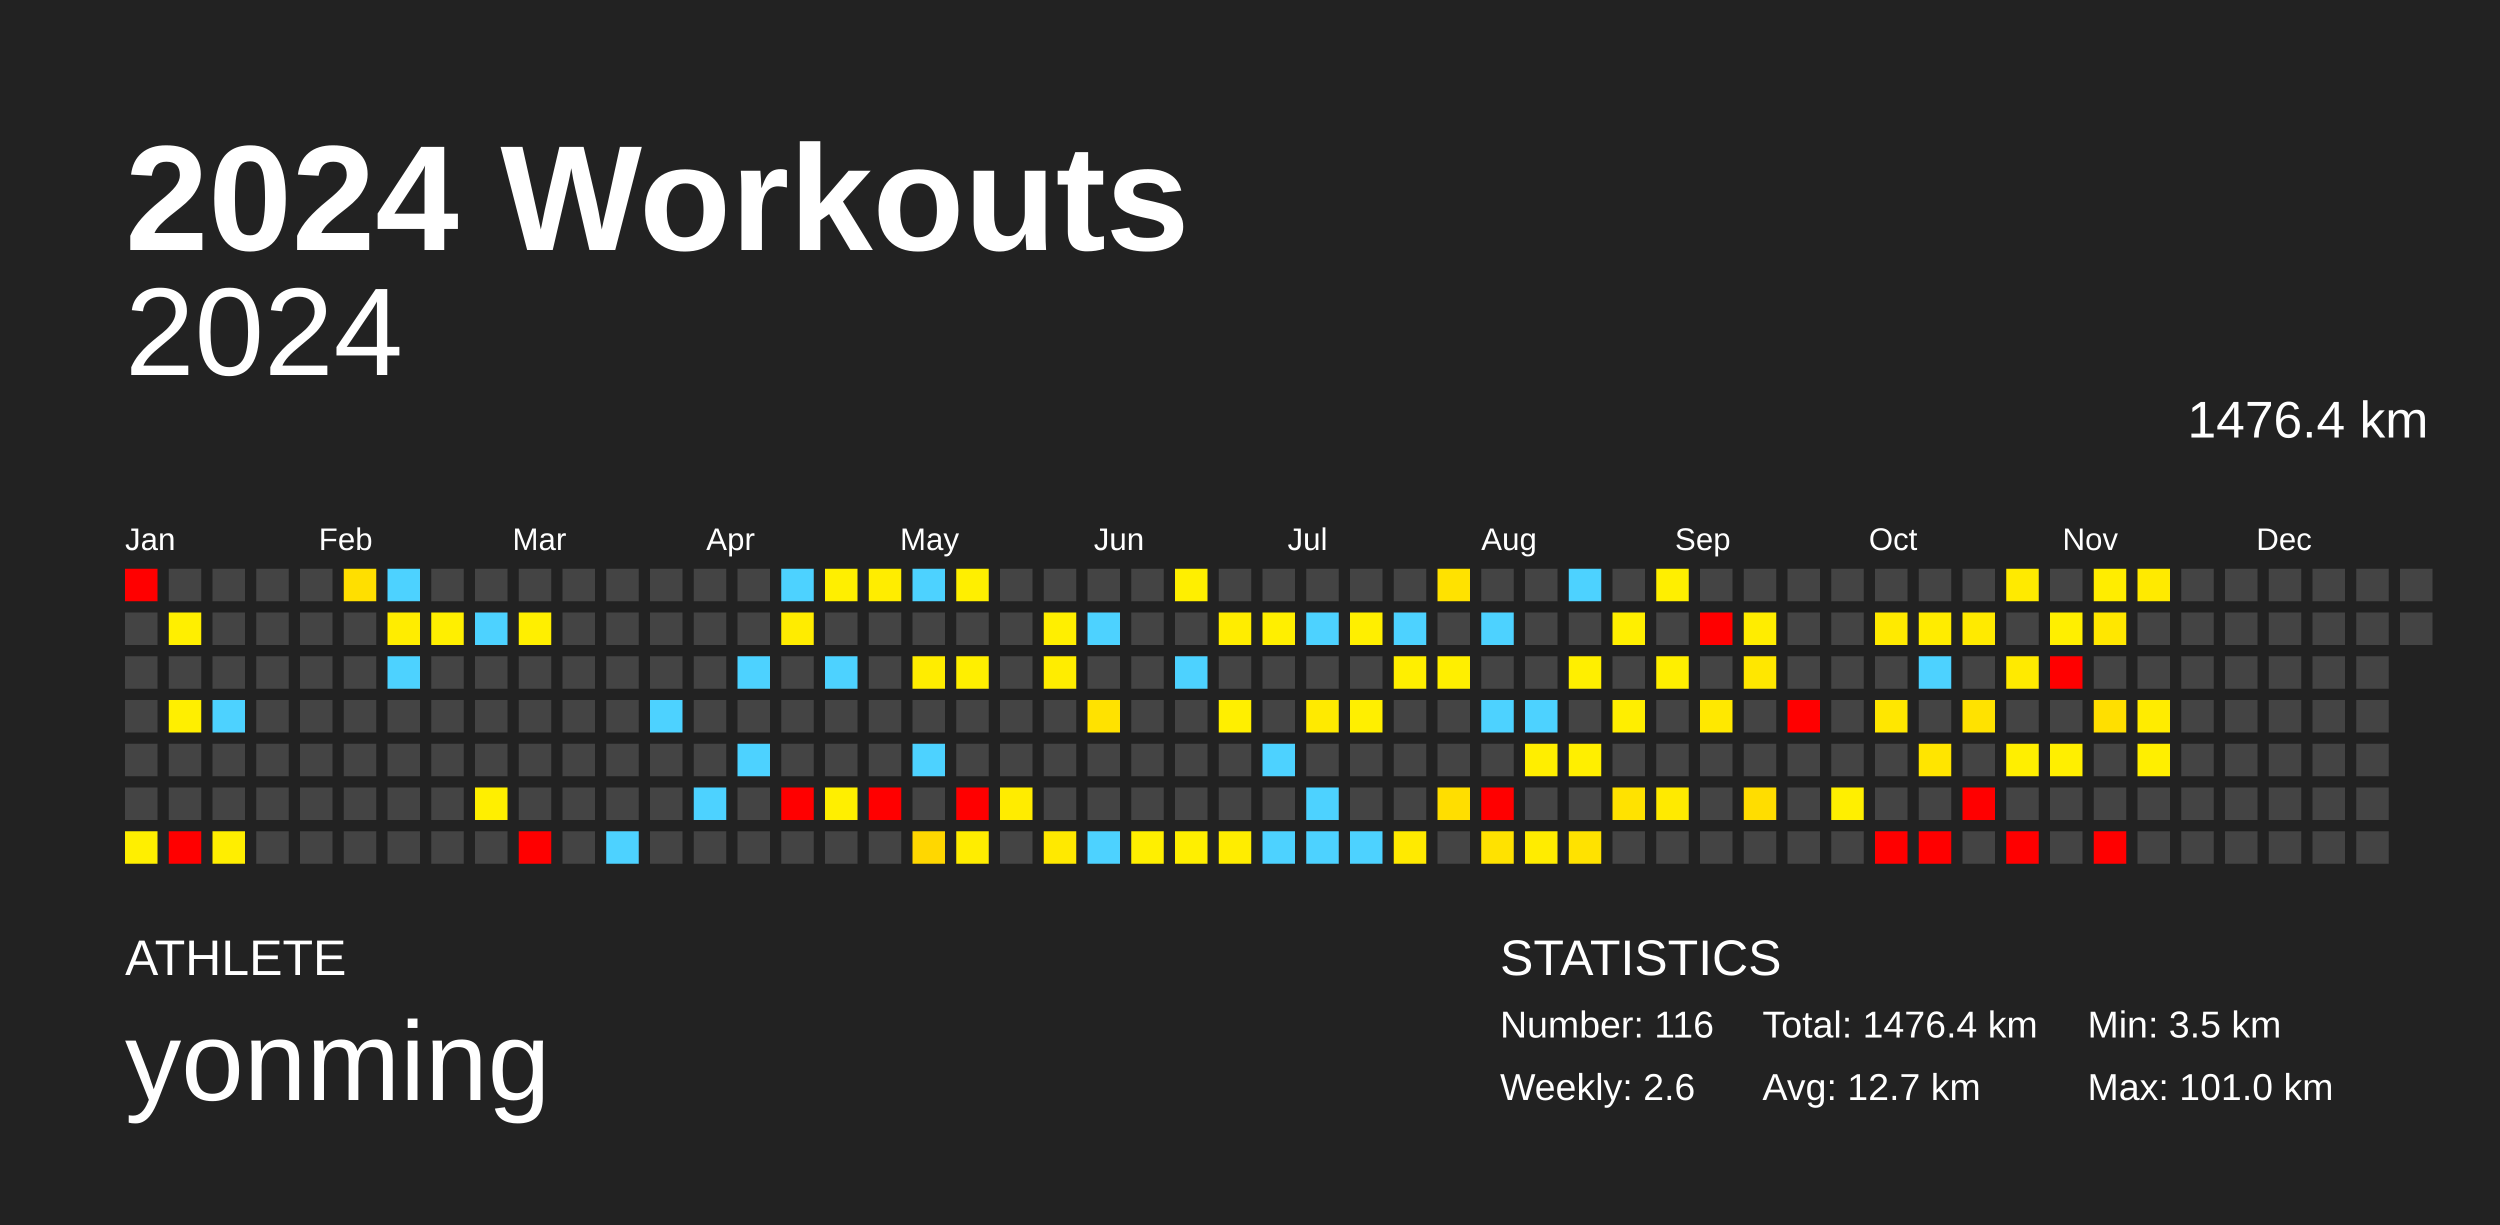
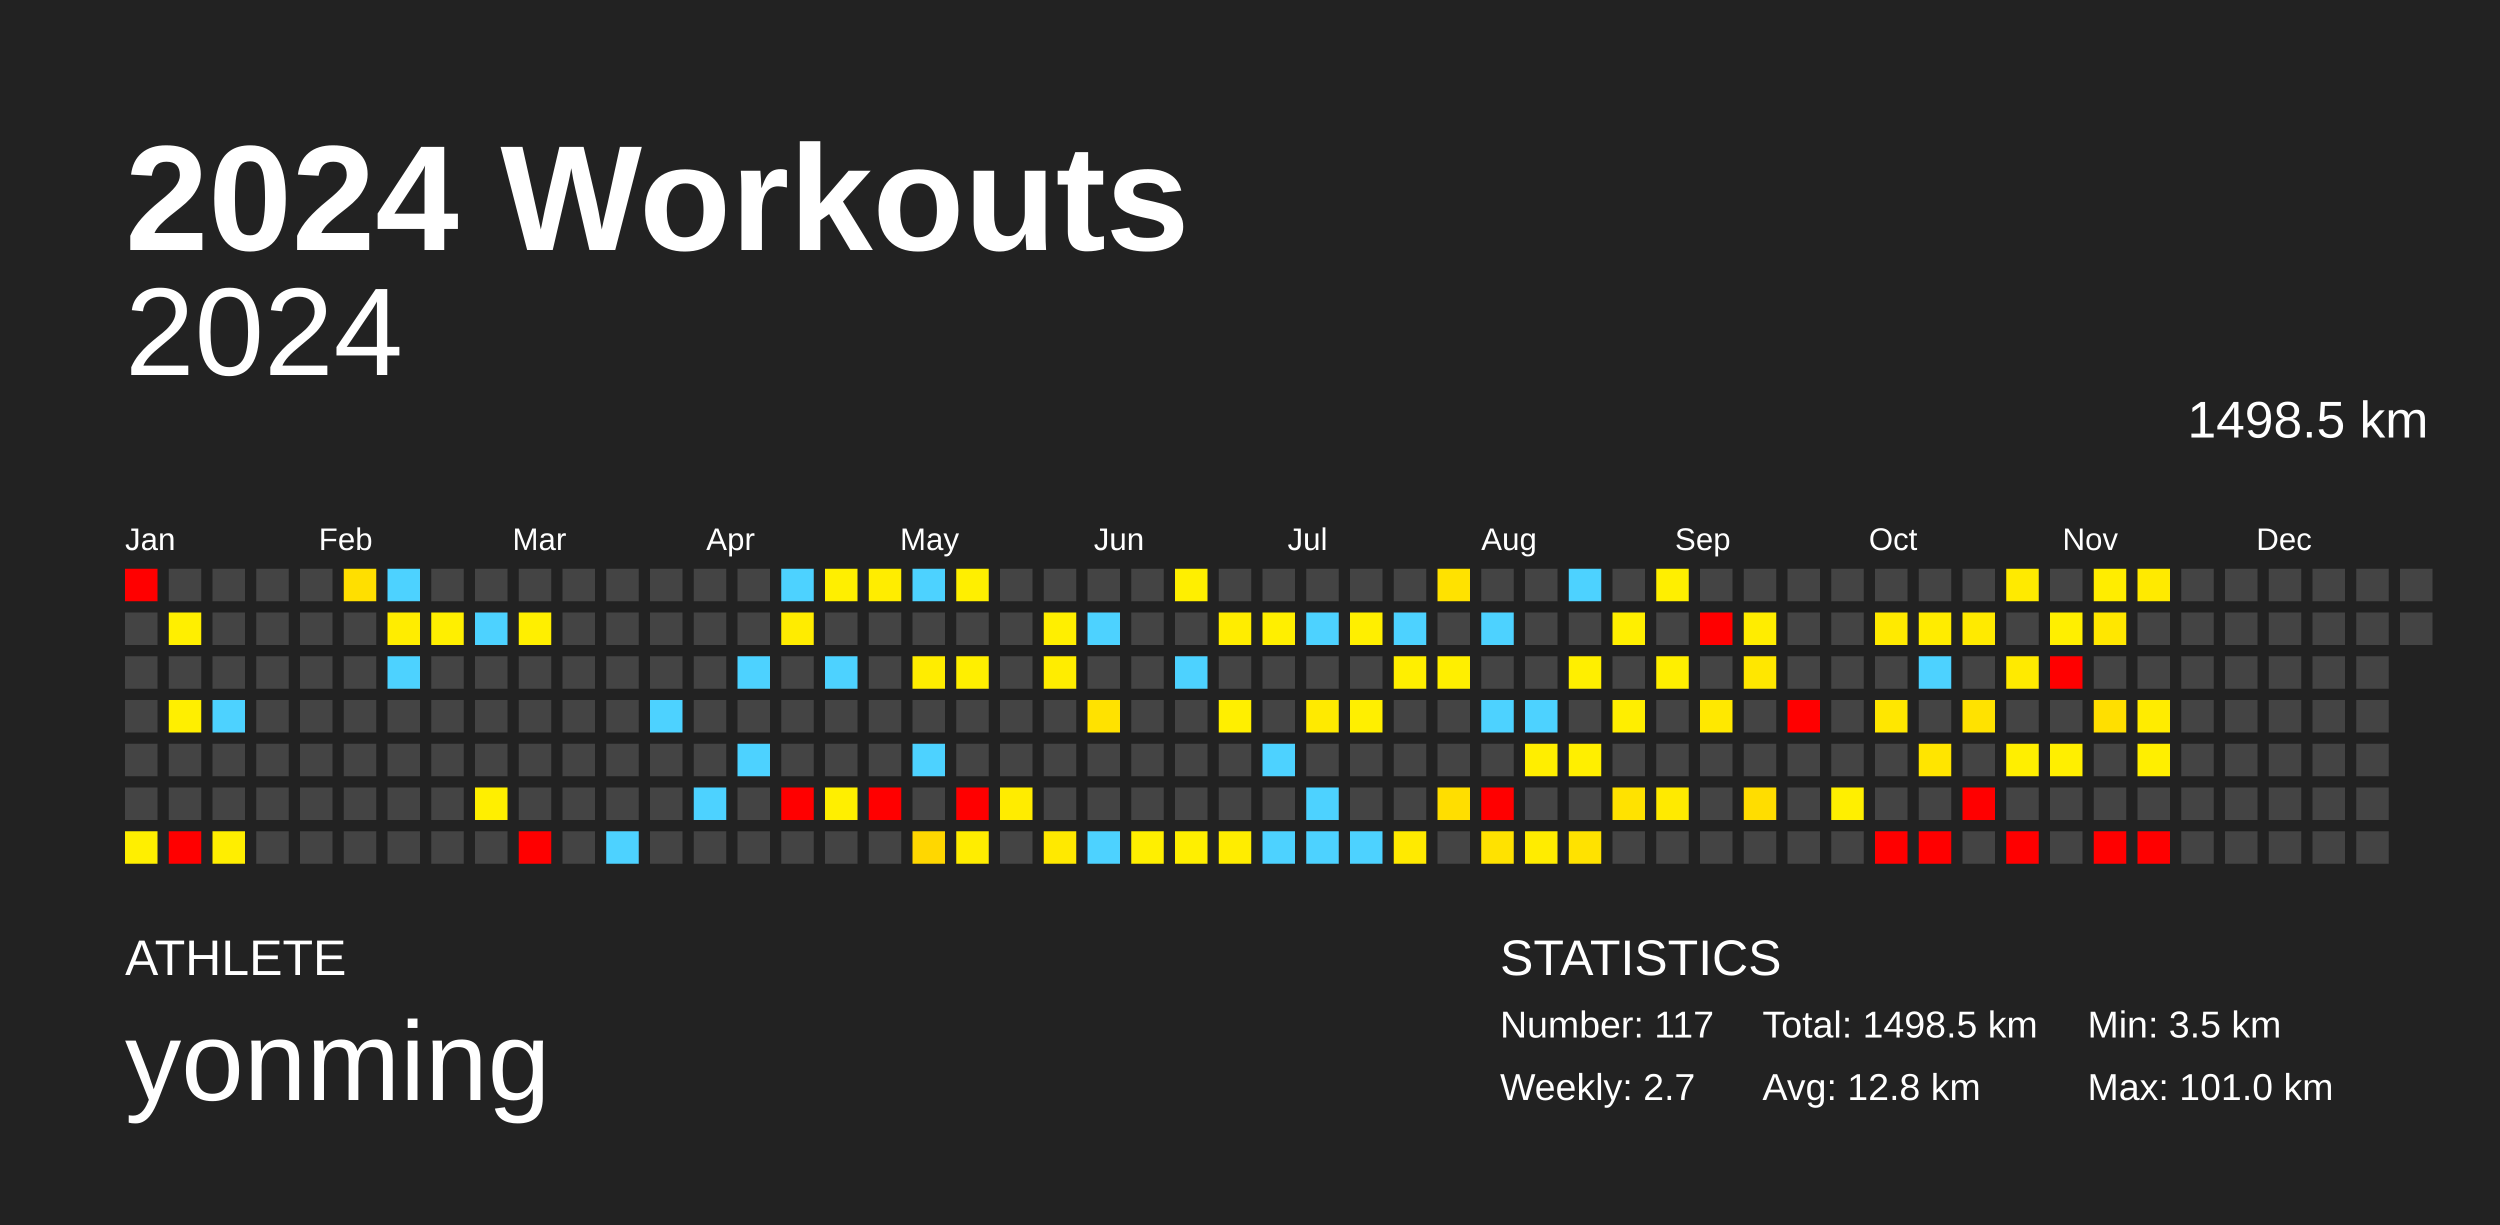
<svg xmlns="http://www.w3.org/2000/svg" baseProfile="full" height="98mm" version="1.1" viewBox="0,0,200,98" width="200mm">
  <defs />
  <rect fill="#222222" height="98" width="200" x="0" y="0" />
  <text fill="#FFFFFF" style="font-size:12px; font-family:Arial; font-weight:bold;" x="10" y="20">2024 Workouts</text>
  <text fill="#FFFFFF" style="font-size:4px; font-family:Arial" x="10" y="78">ATHLETE</text>
  <text fill="#FFFFFF" style="font-size:9px; font-family:Arial" x="10" y="88">yonming</text>
  <text fill="#FFFFFF" style="font-size:4px; font-family:Arial" x="120" y="78">STATISTICS</text>
-   <text fill="#FFFFFF" style="font-size:3px; font-family:Arial" x="120" y="83">Number: 116</text>
-   <text fill="#FFFFFF" style="font-size:3px; font-family:Arial" x="120" y="88">Weekly: 2.6</text>
-   <text fill="#FFFFFF" style="font-size:3px; font-family:Arial" x="141" y="83">Total: 1476.4 km</text>
-   <text fill="#FFFFFF" style="font-size:3px; font-family:Arial" x="141" y="88">Avg: 12.7 km</text>
+   <text fill="#FFFFFF" style="font-size:3px; font-family:Arial" x="120" y="83">Number: 117</text>
+   <text fill="#FFFFFF" style="font-size:3px; font-family:Arial" x="120" y="88">Weekly: 2.7</text>
+   <text fill="#FFFFFF" style="font-size:3px; font-family:Arial" x="141" y="83">Total: 1498.5 km</text>
+   <text fill="#FFFFFF" style="font-size:3px; font-family:Arial" x="141" y="88">Avg: 12.8 km</text>
  <text fill="#FFFFFF" style="font-size:3px; font-family:Arial" x="167" y="83">Min: 3.5 km</text>
  <text fill="#FFFFFF" style="font-size:3px; font-family:Arial" x="167" y="88">Max: 101.0 km</text>
  <text alignment-baseline="hanging" fill="#FFFFFF" style="font-size:10.0px; font-family:Arial;" x="10" y="30">2024</text>
-   <text alignment-baseline="hanging" fill="#FFFFFF" style="font-size:4.125px; font-family:Arial;" x="175" y="35">1476.4 km</text>
+   <text alignment-baseline="hanging" fill="#FFFFFF" style="font-size:4.125px; font-family:Arial;" x="175" y="35">1498.5 km</text>
  <text fill="#FFFFFF" style="font-size:2.5px; font-family:Arial" x="10.0" y="44">Jan</text>
  <text fill="#FFFFFF" style="font-size:2.5px; font-family:Arial" x="25.5" y="44">Feb</text>
  <text fill="#FFFFFF" style="font-size:2.5px; font-family:Arial" x="41.0" y="44">Mar</text>
  <text fill="#FFFFFF" style="font-size:2.5px; font-family:Arial" x="56.5" y="44">Apr</text>
  <text fill="#FFFFFF" style="font-size:2.5px; font-family:Arial" x="72.0" y="44">May</text>
  <text fill="#FFFFFF" style="font-size:2.5px; font-family:Arial" x="87.5" y="44">Jun</text>
  <text fill="#FFFFFF" style="font-size:2.5px; font-family:Arial" x="103.0" y="44">Jul</text>
  <text fill="#FFFFFF" style="font-size:2.5px; font-family:Arial" x="118.5" y="44">Aug</text>
  <text fill="#FFFFFF" style="font-size:2.5px; font-family:Arial" x="134.0" y="44">Sep</text>
  <text fill="#FFFFFF" style="font-size:2.5px; font-family:Arial" x="149.5" y="44">Oct</text>
  <text fill="#FFFFFF" style="font-size:2.5px; font-family:Arial" x="165.0" y="44">Nov</text>
  <text fill="#FFFFFF" style="font-size:2.5px; font-family:Arial" x="180.5" y="44">Dec</text>
  <rect fill="red" height="2.6" width="2.6" x="10.0" y="45.5" />
  <rect fill="#444444" height="2.6" width="2.6" x="10.0" y="49.0" />
  <rect fill="#444444" height="2.6" width="2.6" x="10.0" y="52.5" />
  <rect fill="#444444" height="2.6" width="2.6" x="10.0" y="56.0" />
  <rect fill="#444444" height="2.6" width="2.6" x="10.0" y="59.5" />
  <rect fill="#444444" height="2.6" width="2.6" x="10.0" y="63.0" />
  <rect fill="#ffef00" height="2.6" width="2.6" x="10.0" y="66.5" />
  <rect fill="#444444" height="2.6" width="2.6" x="13.5" y="45.5" />
  <rect fill="#ffef00" height="2.6" width="2.6" x="13.5" y="49.0" />
  <rect fill="#444444" height="2.6" width="2.6" x="13.5" y="52.5" />
  <rect fill="#ffef00" height="2.6" width="2.6" x="13.5" y="56.0" />
  <rect fill="#444444" height="2.6" width="2.6" x="13.5" y="59.5" />
  <rect fill="#444444" height="2.6" width="2.6" x="13.5" y="63.0" />
  <rect fill="red" height="2.6" width="2.6" x="13.5" y="66.5" />
  <rect fill="#444444" height="2.6" width="2.6" x="17.0" y="45.5" />
  <rect fill="#444444" height="2.6" width="2.6" x="17.0" y="49.0" />
  <rect fill="#444444" height="2.6" width="2.6" x="17.0" y="52.5" />
  <rect fill="#4dd2ff" height="2.6" width="2.6" x="17.0" y="56.0" />
  <rect fill="#444444" height="2.6" width="2.6" x="17.0" y="59.5" />
  <rect fill="#444444" height="2.6" width="2.6" x="17.0" y="63.0" />
  <rect fill="#ffee00" height="2.6" width="2.6" x="17.0" y="66.5" />
  <rect fill="#444444" height="2.6" width="2.6" x="20.5" y="45.5" />
  <rect fill="#444444" height="2.6" width="2.6" x="20.5" y="49.0" />
  <rect fill="#444444" height="2.6" width="2.6" x="20.5" y="52.5" />
  <rect fill="#444444" height="2.6" width="2.6" x="20.5" y="56.0" />
  <rect fill="#444444" height="2.6" width="2.6" x="20.5" y="59.5" />
  <rect fill="#444444" height="2.6" width="2.6" x="20.5" y="63.0" />
  <rect fill="#444444" height="2.6" width="2.6" x="20.5" y="66.5" />
  <rect fill="#444444" height="2.6" width="2.6" x="24.0" y="45.5" />
  <rect fill="#444444" height="2.6" width="2.6" x="24.0" y="49.0" />
  <rect fill="#444444" height="2.6" width="2.6" x="24.0" y="52.5" />
  <rect fill="#444444" height="2.6" width="2.6" x="24.0" y="56.0" />
  <rect fill="#444444" height="2.6" width="2.6" x="24.0" y="59.5" />
  <rect fill="#444444" height="2.6" width="2.6" x="24.0" y="63.0" />
  <rect fill="#444444" height="2.6" width="2.6" x="24.0" y="66.5" />
  <rect fill="#ffdf00" height="2.6" width="2.6" x="27.5" y="45.5" />
  <rect fill="#444444" height="2.6" width="2.6" x="27.5" y="49.0" />
  <rect fill="#444444" height="2.6" width="2.6" x="27.5" y="52.5" />
  <rect fill="#444444" height="2.6" width="2.6" x="27.5" y="56.0" />
  <rect fill="#444444" height="2.6" width="2.6" x="27.5" y="59.5" />
  <rect fill="#444444" height="2.6" width="2.6" x="27.5" y="63.0" />
  <rect fill="#444444" height="2.6" width="2.6" x="27.5" y="66.5" />
  <rect fill="#4dd2ff" height="2.6" width="2.6" x="31.0" y="45.5" />
  <rect fill="#ffed00" height="2.6" width="2.6" x="31.0" y="49.0" />
  <rect fill="#4dd2ff" height="2.6" width="2.6" x="31.0" y="52.5" />
  <rect fill="#444444" height="2.6" width="2.6" x="31.0" y="56.0" />
  <rect fill="#444444" height="2.6" width="2.6" x="31.0" y="59.5" />
  <rect fill="#444444" height="2.6" width="2.6" x="31.0" y="63.0" />
  <rect fill="#444444" height="2.6" width="2.6" x="31.0" y="66.5" />
  <rect fill="#444444" height="2.6" width="2.6" x="34.5" y="45.5" />
  <rect fill="#ffef00" height="2.6" width="2.6" x="34.5" y="49.0" />
  <rect fill="#444444" height="2.6" width="2.6" x="34.5" y="52.5" />
  <rect fill="#444444" height="2.6" width="2.6" x="34.5" y="56.0" />
  <rect fill="#444444" height="2.6" width="2.6" x="34.5" y="59.5" />
  <rect fill="#444444" height="2.6" width="2.6" x="34.5" y="63.0" />
  <rect fill="#444444" height="2.6" width="2.6" x="34.5" y="66.5" />
  <rect fill="#444444" height="2.6" width="2.6" x="38.0" y="45.5" />
  <rect fill="#4dd2ff" height="2.6" width="2.6" x="38.0" y="49.0" />
  <rect fill="#444444" height="2.6" width="2.6" x="38.0" y="52.5" />
  <rect fill="#444444" height="2.6" width="2.6" x="38.0" y="56.0" />
  <rect fill="#444444" height="2.6" width="2.6" x="38.0" y="59.5" />
  <rect fill="#ffef00" height="2.6" width="2.6" x="38.0" y="63.0" />
  <rect fill="#444444" height="2.6" width="2.6" x="38.0" y="66.5" />
  <rect fill="#444444" height="2.6" width="2.6" x="41.5" y="45.5" />
  <rect fill="#ffef00" height="2.6" width="2.6" x="41.5" y="49.0" />
  <rect fill="#444444" height="2.6" width="2.6" x="41.5" y="52.5" />
  <rect fill="#444444" height="2.6" width="2.6" x="41.5" y="56.0" />
  <rect fill="#444444" height="2.6" width="2.6" x="41.5" y="59.5" />
  <rect fill="#444444" height="2.6" width="2.6" x="41.5" y="63.0" />
  <rect fill="red" height="2.6" width="2.6" x="41.5" y="66.5" />
  <rect fill="#444444" height="2.6" width="2.6" x="45.0" y="45.5" />
  <rect fill="#444444" height="2.6" width="2.6" x="45.0" y="49.0" />
  <rect fill="#444444" height="2.6" width="2.6" x="45.0" y="52.5" />
  <rect fill="#444444" height="2.6" width="2.6" x="45.0" y="56.0" />
  <rect fill="#444444" height="2.6" width="2.6" x="45.0" y="59.5" />
  <rect fill="#444444" height="2.6" width="2.6" x="45.0" y="63.0" />
  <rect fill="#444444" height="2.6" width="2.6" x="45.0" y="66.5" />
  <rect fill="#444444" height="2.6" width="2.6" x="48.5" y="45.5" />
  <rect fill="#444444" height="2.6" width="2.6" x="48.5" y="49.0" />
  <rect fill="#444444" height="2.6" width="2.6" x="48.5" y="52.5" />
  <rect fill="#444444" height="2.6" width="2.6" x="48.5" y="56.0" />
  <rect fill="#444444" height="2.6" width="2.6" x="48.5" y="59.5" />
  <rect fill="#444444" height="2.6" width="2.6" x="48.5" y="63.0" />
  <rect fill="#4dd2ff" height="2.6" width="2.6" x="48.5" y="66.5" />
  <rect fill="#444444" height="2.6" width="2.6" x="52.0" y="45.5" />
  <rect fill="#444444" height="2.6" width="2.6" x="52.0" y="49.0" />
  <rect fill="#444444" height="2.6" width="2.6" x="52.0" y="52.5" />
  <rect fill="#4dd2ff" height="2.6" width="2.6" x="52.0" y="56.0" />
  <rect fill="#444444" height="2.6" width="2.6" x="52.0" y="59.5" />
  <rect fill="#444444" height="2.6" width="2.6" x="52.0" y="63.0" />
  <rect fill="#444444" height="2.6" width="2.6" x="52.0" y="66.5" />
  <rect fill="#444444" height="2.6" width="2.6" x="55.5" y="45.5" />
  <rect fill="#444444" height="2.6" width="2.6" x="55.5" y="49.0" />
  <rect fill="#444444" height="2.6" width="2.6" x="55.5" y="52.5" />
  <rect fill="#444444" height="2.6" width="2.6" x="55.5" y="56.0" />
  <rect fill="#444444" height="2.6" width="2.6" x="55.5" y="59.5" />
  <rect fill="#4dd2ff" height="2.6" width="2.6" x="55.5" y="63.0" />
  <rect fill="#444444" height="2.6" width="2.6" x="55.5" y="66.5" />
  <rect fill="#444444" height="2.6" width="2.6" x="59.0" y="45.5" />
  <rect fill="#444444" height="2.6" width="2.6" x="59.0" y="49.0" />
  <rect fill="#4dd2ff" height="2.6" width="2.6" x="59.0" y="52.5" />
  <rect fill="#444444" height="2.6" width="2.6" x="59.0" y="56.0" />
  <rect fill="#4dd2ff" height="2.6" width="2.6" x="59.0" y="59.5" />
  <rect fill="#444444" height="2.6" width="2.6" x="59.0" y="63.0" />
  <rect fill="#444444" height="2.6" width="2.6" x="59.0" y="66.5" />
  <rect fill="#4dd2ff" height="2.6" width="2.6" x="62.5" y="45.5" />
  <rect fill="#ffec00" height="2.6" width="2.6" x="62.5" y="49.0" />
  <rect fill="#444444" height="2.6" width="2.6" x="62.5" y="52.5" />
  <rect fill="#444444" height="2.6" width="2.6" x="62.5" y="56.0" />
  <rect fill="#444444" height="2.6" width="2.6" x="62.5" y="59.5" />
  <rect fill="red" height="2.6" width="2.6" x="62.5" y="63.0" />
  <rect fill="#444444" height="2.6" width="2.6" x="62.5" y="66.5" />
  <rect fill="#ffef00" height="2.6" width="2.6" x="66.0" y="45.5" />
  <rect fill="#444444" height="2.6" width="2.6" x="66.0" y="49.0" />
  <rect fill="#4dd2ff" height="2.6" width="2.6" x="66.0" y="52.5" />
  <rect fill="#444444" height="2.6" width="2.6" x="66.0" y="56.0" />
  <rect fill="#444444" height="2.6" width="2.6" x="66.0" y="59.5" />
  <rect fill="#ffef00" height="2.6" width="2.6" x="66.0" y="63.0" />
  <rect fill="#444444" height="2.6" width="2.6" x="66.0" y="66.5" />
  <rect fill="#ffed00" height="2.6" width="2.6" x="69.5" y="45.5" />
  <rect fill="#444444" height="2.6" width="2.6" x="69.5" y="49.0" />
  <rect fill="#444444" height="2.6" width="2.6" x="69.5" y="52.5" />
  <rect fill="#444444" height="2.6" width="2.6" x="69.5" y="56.0" />
  <rect fill="#444444" height="2.6" width="2.6" x="69.5" y="59.5" />
  <rect fill="red" height="2.6" width="2.6" x="69.5" y="63.0" />
  <rect fill="#444444" height="2.6" width="2.6" x="69.5" y="66.5" />
  <rect fill="#4dd2ff" height="2.6" width="2.6" x="73.0" y="45.5" />
  <rect fill="#444444" height="2.6" width="2.6" x="73.0" y="49.0" />
  <rect fill="#ffed00" height="2.6" width="2.6" x="73.0" y="52.5" />
  <rect fill="#444444" height="2.6" width="2.6" x="73.0" y="56.0" />
  <rect fill="#4dd2ff" height="2.6" width="2.6" x="73.0" y="59.5" />
  <rect fill="#444444" height="2.6" width="2.6" x="73.0" y="63.0" />
  <rect fill="#ffd700" height="2.6" width="2.6" x="73.0" y="66.5" />
  <rect fill="#ffef00" height="2.6" width="2.6" x="76.5" y="45.5" />
  <rect fill="#444444" height="2.6" width="2.6" x="76.5" y="49.0" />
  <rect fill="#ffef00" height="2.6" width="2.6" x="76.5" y="52.5" />
  <rect fill="#444444" height="2.6" width="2.6" x="76.5" y="56.0" />
  <rect fill="#444444" height="2.6" width="2.6" x="76.5" y="59.5" />
  <rect fill="red" height="2.6" width="2.6" x="76.5" y="63.0" />
  <rect fill="#ffed00" height="2.6" width="2.6" x="76.5" y="66.5" />
  <rect fill="#444444" height="2.6" width="2.6" x="80.0" y="45.5" />
  <rect fill="#444444" height="2.6" width="2.6" x="80.0" y="49.0" />
  <rect fill="#444444" height="2.6" width="2.6" x="80.0" y="52.5" />
  <rect fill="#444444" height="2.6" width="2.6" x="80.0" y="56.0" />
  <rect fill="#444444" height="2.6" width="2.6" x="80.0" y="59.5" />
  <rect fill="#ffec00" height="2.6" width="2.6" x="80.0" y="63.0" />
  <rect fill="#444444" height="2.6" width="2.6" x="80.0" y="66.5" />
  <rect fill="#444444" height="2.6" width="2.6" x="83.5" y="45.5" />
  <rect fill="#ffef00" height="2.6" width="2.6" x="83.5" y="49.0" />
  <rect fill="#ffed00" height="2.6" width="2.6" x="83.5" y="52.5" />
  <rect fill="#444444" height="2.6" width="2.6" x="83.5" y="56.0" />
  <rect fill="#444444" height="2.6" width="2.6" x="83.5" y="59.5" />
  <rect fill="#444444" height="2.6" width="2.6" x="83.5" y="63.0" />
  <rect fill="#ffe900" height="2.6" width="2.6" x="83.5" y="66.5" />
  <rect fill="#444444" height="2.6" width="2.6" x="87.0" y="45.5" />
  <rect fill="#4dd2ff" height="2.6" width="2.6" x="87.0" y="49.0" />
  <rect fill="#444444" height="2.6" width="2.6" x="87.0" y="52.5" />
  <rect fill="#ffe200" height="2.6" width="2.6" x="87.0" y="56.0" />
  <rect fill="#444444" height="2.6" width="2.6" x="87.0" y="59.5" />
  <rect fill="#444444" height="2.6" width="2.6" x="87.0" y="63.0" />
  <rect fill="#4dd2ff" height="2.6" width="2.6" x="87.0" y="66.5" />
  <rect fill="#444444" height="2.6" width="2.6" x="90.5" y="45.5" />
  <rect fill="#444444" height="2.6" width="2.6" x="90.5" y="49.0" />
  <rect fill="#444444" height="2.6" width="2.6" x="90.5" y="52.5" />
  <rect fill="#444444" height="2.6" width="2.6" x="90.5" y="56.0" />
  <rect fill="#444444" height="2.6" width="2.6" x="90.5" y="59.5" />
  <rect fill="#444444" height="2.6" width="2.6" x="90.5" y="63.0" />
  <rect fill="#ffef00" height="2.6" width="2.6" x="90.5" y="66.5" />
  <rect fill="#ffef00" height="2.6" width="2.6" x="94.0" y="45.5" />
  <rect fill="#444444" height="2.6" width="2.6" x="94.0" y="49.0" />
  <rect fill="#4dd2ff" height="2.6" width="2.6" x="94.0" y="52.5" />
  <rect fill="#444444" height="2.6" width="2.6" x="94.0" y="56.0" />
  <rect fill="#444444" height="2.6" width="2.6" x="94.0" y="59.5" />
  <rect fill="#444444" height="2.6" width="2.6" x="94.0" y="63.0" />
  <rect fill="#ffef00" height="2.6" width="2.6" x="94.0" y="66.5" />
  <rect fill="#444444" height="2.6" width="2.6" x="97.5" y="45.5" />
  <rect fill="#ffed00" height="2.6" width="2.6" x="97.5" y="49.0" />
  <rect fill="#444444" height="2.6" width="2.6" x="97.5" y="52.5" />
  <rect fill="#ffef00" height="2.6" width="2.6" x="97.5" y="56.0" />
  <rect fill="#444444" height="2.6" width="2.6" x="97.5" y="59.5" />
  <rect fill="#444444" height="2.6" width="2.6" x="97.5" y="63.0" />
  <rect fill="#ffed00" height="2.6" width="2.6" x="97.5" y="66.5" />
  <rect fill="#444444" height="2.6" width="2.6" x="101.0" y="45.5" />
  <rect fill="#ffef00" height="2.6" width="2.6" x="101.0" y="49.0" />
  <rect fill="#444444" height="2.6" width="2.6" x="101.0" y="52.5" />
  <rect fill="#444444" height="2.6" width="2.6" x="101.0" y="56.0" />
  <rect fill="#4dd2ff" height="2.6" width="2.6" x="101.0" y="59.5" />
  <rect fill="#444444" height="2.6" width="2.6" x="101.0" y="63.0" />
  <rect fill="#4dd2ff" height="2.6" width="2.6" x="101.0" y="66.5" />
  <rect fill="#444444" height="2.6" width="2.6" x="104.5" y="45.5" />
  <rect fill="#4dd2ff" height="2.6" width="2.6" x="104.5" y="49.0" />
  <rect fill="#444444" height="2.6" width="2.6" x="104.5" y="52.5" />
  <rect fill="#ffea00" height="2.6" width="2.6" x="104.5" y="56.0" />
  <rect fill="#444444" height="2.6" width="2.6" x="104.5" y="59.5" />
  <rect fill="#4dd2ff" height="2.6" width="2.6" x="104.5" y="63.0" />
  <rect fill="#4dd2ff" height="2.6" width="2.6" x="104.5" y="66.5" />
  <rect fill="#444444" height="2.6" width="2.6" x="108.0" y="45.5" />
  <rect fill="#ffef00" height="2.6" width="2.6" x="108.0" y="49.0" />
  <rect fill="#444444" height="2.6" width="2.6" x="108.0" y="52.5" />
  <rect fill="#ffef00" height="2.6" width="2.6" x="108.0" y="56.0" />
  <rect fill="#444444" height="2.6" width="2.6" x="108.0" y="59.5" />
  <rect fill="#444444" height="2.6" width="2.6" x="108.0" y="63.0" />
  <rect fill="#4dd2ff" height="2.6" width="2.6" x="108.0" y="66.5" />
  <rect fill="#444444" height="2.6" width="2.6" x="111.5" y="45.5" />
  <rect fill="#4dd2ff" height="2.6" width="2.6" x="111.5" y="49.0" />
  <rect fill="#ffef00" height="2.6" width="2.6" x="111.5" y="52.5" />
  <rect fill="#444444" height="2.6" width="2.6" x="111.5" y="56.0" />
  <rect fill="#444444" height="2.6" width="2.6" x="111.5" y="59.5" />
  <rect fill="#444444" height="2.6" width="2.6" x="111.5" y="63.0" />
  <rect fill="#ffea00" height="2.6" width="2.6" x="111.5" y="66.5" />
  <rect fill="#ffe200" height="2.6" width="2.6" x="115.0" y="45.5" />
  <rect fill="#444444" height="2.6" width="2.6" x="115.0" y="49.0" />
  <rect fill="#ffef00" height="2.6" width="2.6" x="115.0" y="52.5" />
  <rect fill="#444444" height="2.6" width="2.6" x="115.0" y="56.0" />
  <rect fill="#444444" height="2.6" width="2.6" x="115.0" y="59.5" />
  <rect fill="#ffde00" height="2.6" width="2.6" x="115.0" y="63.0" />
  <rect fill="#444444" height="2.6" width="2.6" x="115.0" y="66.5" />
  <rect fill="#444444" height="2.6" width="2.6" x="118.5" y="45.5" />
  <rect fill="#4dd2ff" height="2.6" width="2.6" x="118.5" y="49.0" />
  <rect fill="#444444" height="2.6" width="2.6" x="118.5" y="52.5" />
  <rect fill="#4dd2ff" height="2.6" width="2.6" x="118.5" y="56.0" />
  <rect fill="#444444" height="2.6" width="2.6" x="118.5" y="59.5" />
  <rect fill="red" height="2.6" width="2.6" x="118.5" y="63.0" />
  <rect fill="#ffe200" height="2.6" width="2.6" x="118.5" y="66.5" />
  <rect fill="#444444" height="2.6" width="2.6" x="122.0" y="45.5" />
  <rect fill="#444444" height="2.6" width="2.6" x="122.0" y="49.0" />
  <rect fill="#444444" height="2.6" width="2.6" x="122.0" y="52.5" />
  <rect fill="#4dd2ff" height="2.6" width="2.6" x="122.0" y="56.0" />
  <rect fill="#ffee00" height="2.6" width="2.6" x="122.0" y="59.5" />
  <rect fill="#444444" height="2.6" width="2.6" x="122.0" y="63.0" />
  <rect fill="#ffec00" height="2.6" width="2.6" x="122.0" y="66.5" />
  <rect fill="#4dd2ff" height="2.6" width="2.6" x="125.5" y="45.5" />
  <rect fill="#444444" height="2.6" width="2.6" x="125.5" y="49.0" />
  <rect fill="#ffef00" height="2.6" width="2.6" x="125.5" y="52.5" />
  <rect fill="#444444" height="2.6" width="2.6" x="125.5" y="56.0" />
  <rect fill="#ffef00" height="2.6" width="2.6" x="125.5" y="59.5" />
  <rect fill="#444444" height="2.6" width="2.6" x="125.5" y="63.0" />
  <rect fill="#ffe200" height="2.6" width="2.6" x="125.5" y="66.5" />
  <rect fill="#444444" height="2.6" width="2.6" x="129.0" y="45.5" />
  <rect fill="#ffef00" height="2.6" width="2.6" x="129.0" y="49.0" />
  <rect fill="#444444" height="2.6" width="2.6" x="129.0" y="52.5" />
  <rect fill="#ffee00" height="2.6" width="2.6" x="129.0" y="56.0" />
  <rect fill="#444444" height="2.6" width="2.6" x="129.0" y="59.5" />
  <rect fill="#ffe200" height="2.6" width="2.6" x="129.0" y="63.0" />
  <rect fill="#444444" height="2.6" width="2.6" x="129.0" y="66.5" />
  <rect fill="#ffef00" height="2.6" width="2.6" x="132.5" y="45.5" />
  <rect fill="#444444" height="2.6" width="2.6" x="132.5" y="49.0" />
  <rect fill="#ffef00" height="2.6" width="2.6" x="132.5" y="52.5" />
  <rect fill="#444444" height="2.6" width="2.6" x="132.5" y="56.0" />
  <rect fill="#444444" height="2.6" width="2.6" x="132.5" y="59.5" />
  <rect fill="#ffea00" height="2.6" width="2.6" x="132.5" y="63.0" />
  <rect fill="#444444" height="2.6" width="2.6" x="132.5" y="66.5" />
  <rect fill="#444444" height="2.6" width="2.6" x="136.0" y="45.5" />
  <rect fill="red" height="2.6" width="2.6" x="136.0" y="49.0" />
  <rect fill="#444444" height="2.6" width="2.6" x="136.0" y="52.5" />
  <rect fill="#ffe800" height="2.6" width="2.6" x="136.0" y="56.0" />
  <rect fill="#444444" height="2.6" width="2.6" x="136.0" y="59.5" />
  <rect fill="#444444" height="2.6" width="2.6" x="136.0" y="63.0" />
  <rect fill="#444444" height="2.6" width="2.6" x="136.0" y="66.5" />
  <rect fill="#444444" height="2.6" width="2.6" x="139.5" y="45.5" />
  <rect fill="#ffed00" height="2.6" width="2.6" x="139.5" y="49.0" />
  <rect fill="#ffe700" height="2.6" width="2.6" x="139.5" y="52.5" />
  <rect fill="#444444" height="2.6" width="2.6" x="139.5" y="56.0" />
  <rect fill="#444444" height="2.6" width="2.6" x="139.5" y="59.5" />
  <rect fill="#ffdd00" height="2.6" width="2.6" x="139.5" y="63.0" />
  <rect fill="#444444" height="2.6" width="2.6" x="139.5" y="66.5" />
  <rect fill="#444444" height="2.6" width="2.6" x="143.0" y="45.5" />
  <rect fill="#444444" height="2.6" width="2.6" x="143.0" y="49.0" />
  <rect fill="#444444" height="2.6" width="2.6" x="143.0" y="52.5" />
  <rect fill="red" height="2.6" width="2.6" x="143.0" y="56.0" />
  <rect fill="#444444" height="2.6" width="2.6" x="143.0" y="59.5" />
  <rect fill="#444444" height="2.6" width="2.6" x="143.0" y="63.0" />
  <rect fill="#444444" height="2.6" width="2.6" x="143.0" y="66.5" />
  <rect fill="#444444" height="2.6" width="2.6" x="146.5" y="45.5" />
  <rect fill="#444444" height="2.6" width="2.6" x="146.5" y="49.0" />
  <rect fill="#444444" height="2.6" width="2.6" x="146.5" y="52.5" />
  <rect fill="#444444" height="2.6" width="2.6" x="146.5" y="56.0" />
  <rect fill="#444444" height="2.6" width="2.6" x="146.5" y="59.5" />
  <rect fill="#ffef00" height="2.6" width="2.6" x="146.5" y="63.0" />
  <rect fill="#444444" height="2.6" width="2.6" x="146.5" y="66.5" />
  <rect fill="#444444" height="2.6" width="2.6" x="150.0" y="45.5" />
  <rect fill="#ffea00" height="2.6" width="2.6" x="150.0" y="49.0" />
  <rect fill="#444444" height="2.6" width="2.6" x="150.0" y="52.5" />
  <rect fill="#ffe700" height="2.6" width="2.6" x="150.0" y="56.0" />
  <rect fill="#444444" height="2.6" width="2.6" x="150.0" y="59.5" />
  <rect fill="#444444" height="2.6" width="2.6" x="150.0" y="63.0" />
  <rect fill="red" height="2.6" width="2.6" x="150.0" y="66.5" />
  <rect fill="#444444" height="2.6" width="2.6" x="153.5" y="45.5" />
  <rect fill="#ffec00" height="2.6" width="2.6" x="153.5" y="49.0" />
  <rect fill="#4dd2ff" height="2.6" width="2.6" x="153.5" y="52.5" />
  <rect fill="#444444" height="2.6" width="2.6" x="153.5" y="56.0" />
  <rect fill="#ffe500" height="2.6" width="2.6" x="153.5" y="59.5" />
  <rect fill="#444444" height="2.6" width="2.6" x="153.5" y="63.0" />
  <rect fill="red" height="2.6" width="2.6" x="153.5" y="66.5" />
  <rect fill="#444444" height="2.6" width="2.6" x="157.0" y="45.5" />
  <rect fill="#ffea00" height="2.6" width="2.6" x="157.0" y="49.0" />
  <rect fill="#444444" height="2.6" width="2.6" x="157.0" y="52.5" />
  <rect fill="#ffe200" height="2.6" width="2.6" x="157.0" y="56.0" />
  <rect fill="#444444" height="2.6" width="2.6" x="157.0" y="59.5" />
  <rect fill="red" height="2.6" width="2.6" x="157.0" y="63.0" />
  <rect fill="#444444" height="2.6" width="2.6" x="157.0" y="66.5" />
  <rect fill="#ffea00" height="2.6" width="2.6" x="160.5" y="45.5" />
  <rect fill="#444444" height="2.6" width="2.6" x="160.5" y="49.0" />
  <rect fill="#ffea00" height="2.6" width="2.6" x="160.5" y="52.5" />
  <rect fill="#444444" height="2.6" width="2.6" x="160.5" y="56.0" />
  <rect fill="#ffef00" height="2.6" width="2.6" x="160.5" y="59.5" />
  <rect fill="#444444" height="2.6" width="2.6" x="160.5" y="63.0" />
  <rect fill="red" height="2.6" width="2.6" x="160.5" y="66.5" />
  <rect fill="#444444" height="2.6" width="2.6" x="164.0" y="45.5" />
  <rect fill="#ffef00" height="2.6" width="2.6" x="164.0" y="49.0" />
  <rect fill="red" height="2.6" width="2.6" x="164.0" y="52.5" />
  <rect fill="#444444" height="2.6" width="2.6" x="164.0" y="56.0" />
  <rect fill="#ffef00" height="2.6" width="2.6" x="164.0" y="59.5" />
  <rect fill="#444444" height="2.6" width="2.6" x="164.0" y="63.0" />
  <rect fill="#444444" height="2.6" width="2.6" x="164.0" y="66.5" />
  <rect fill="#ffed00" height="2.6" width="2.6" x="167.5" y="45.5" />
  <rect fill="#ffe700" height="2.6" width="2.6" x="167.5" y="49.0" />
  <rect fill="#444444" height="2.6" width="2.6" x="167.5" y="52.5" />
  <rect fill="#ffdf00" height="2.6" width="2.6" x="167.5" y="56.0" />
  <rect fill="#444444" height="2.6" width="2.6" x="167.5" y="59.5" />
  <rect fill="#444444" height="2.6" width="2.6" x="167.5" y="63.0" />
  <rect fill="red" height="2.6" width="2.6" x="167.5" y="66.5" />
  <rect fill="#ffea00" height="2.6" width="2.6" x="171.0" y="45.5" />
  <rect fill="#444444" height="2.6" width="2.6" x="171.0" y="49.0" />
  <rect fill="#444444" height="2.6" width="2.6" x="171.0" y="52.5" />
  <rect fill="#ffec00" height="2.6" width="2.6" x="171.0" y="56.0" />
  <rect fill="#ffef00" height="2.6" width="2.6" x="171.0" y="59.5" />
  <rect fill="#444444" height="2.6" width="2.6" x="171.0" y="63.0" />
-   <rect fill="#444444" height="2.6" width="2.6" x="171.0" y="66.5" />
+   <rect fill="red" height="2.6" width="2.6" x="171.0" y="66.5" />
  <rect fill="#444444" height="2.6" width="2.6" x="174.5" y="45.5" />
  <rect fill="#444444" height="2.6" width="2.6" x="174.5" y="49.0" />
  <rect fill="#444444" height="2.6" width="2.6" x="174.5" y="52.5" />
  <rect fill="#444444" height="2.6" width="2.6" x="174.5" y="56.0" />
  <rect fill="#444444" height="2.6" width="2.6" x="174.5" y="59.5" />
  <rect fill="#444444" height="2.6" width="2.6" x="174.5" y="63.0" />
  <rect fill="#444444" height="2.6" width="2.6" x="174.5" y="66.5" />
  <rect fill="#444444" height="2.6" width="2.6" x="178.0" y="45.5" />
  <rect fill="#444444" height="2.6" width="2.6" x="178.0" y="49.0" />
  <rect fill="#444444" height="2.6" width="2.6" x="178.0" y="52.5" />
  <rect fill="#444444" height="2.6" width="2.6" x="178.0" y="56.0" />
  <rect fill="#444444" height="2.6" width="2.6" x="178.0" y="59.5" />
  <rect fill="#444444" height="2.6" width="2.6" x="178.0" y="63.0" />
  <rect fill="#444444" height="2.6" width="2.6" x="178.0" y="66.5" />
  <rect fill="#444444" height="2.6" width="2.6" x="181.5" y="45.5" />
  <rect fill="#444444" height="2.6" width="2.6" x="181.5" y="49.0" />
  <rect fill="#444444" height="2.6" width="2.6" x="181.5" y="52.5" />
  <rect fill="#444444" height="2.6" width="2.6" x="181.5" y="56.0" />
  <rect fill="#444444" height="2.6" width="2.6" x="181.5" y="59.5" />
  <rect fill="#444444" height="2.6" width="2.6" x="181.5" y="63.0" />
  <rect fill="#444444" height="2.6" width="2.6" x="181.5" y="66.5" />
  <rect fill="#444444" height="2.6" width="2.6" x="185.0" y="45.5" />
  <rect fill="#444444" height="2.6" width="2.6" x="185.0" y="49.0" />
  <rect fill="#444444" height="2.6" width="2.6" x="185.0" y="52.5" />
  <rect fill="#444444" height="2.6" width="2.6" x="185.0" y="56.0" />
  <rect fill="#444444" height="2.6" width="2.6" x="185.0" y="59.5" />
  <rect fill="#444444" height="2.6" width="2.6" x="185.0" y="63.0" />
  <rect fill="#444444" height="2.6" width="2.6" x="185.0" y="66.5" />
  <rect fill="#444444" height="2.6" width="2.6" x="188.5" y="45.5" />
  <rect fill="#444444" height="2.6" width="2.6" x="188.5" y="49.0" />
  <rect fill="#444444" height="2.6" width="2.6" x="188.5" y="52.5" />
  <rect fill="#444444" height="2.6" width="2.6" x="188.5" y="56.0" />
  <rect fill="#444444" height="2.6" width="2.6" x="188.5" y="59.5" />
  <rect fill="#444444" height="2.6" width="2.6" x="188.5" y="63.0" />
  <rect fill="#444444" height="2.6" width="2.6" x="188.5" y="66.5" />
  <rect fill="#444444" height="2.6" width="2.6" x="192.0" y="45.5" />
  <rect fill="#444444" height="2.6" width="2.6" x="192.0" y="49.0" />
</svg>
